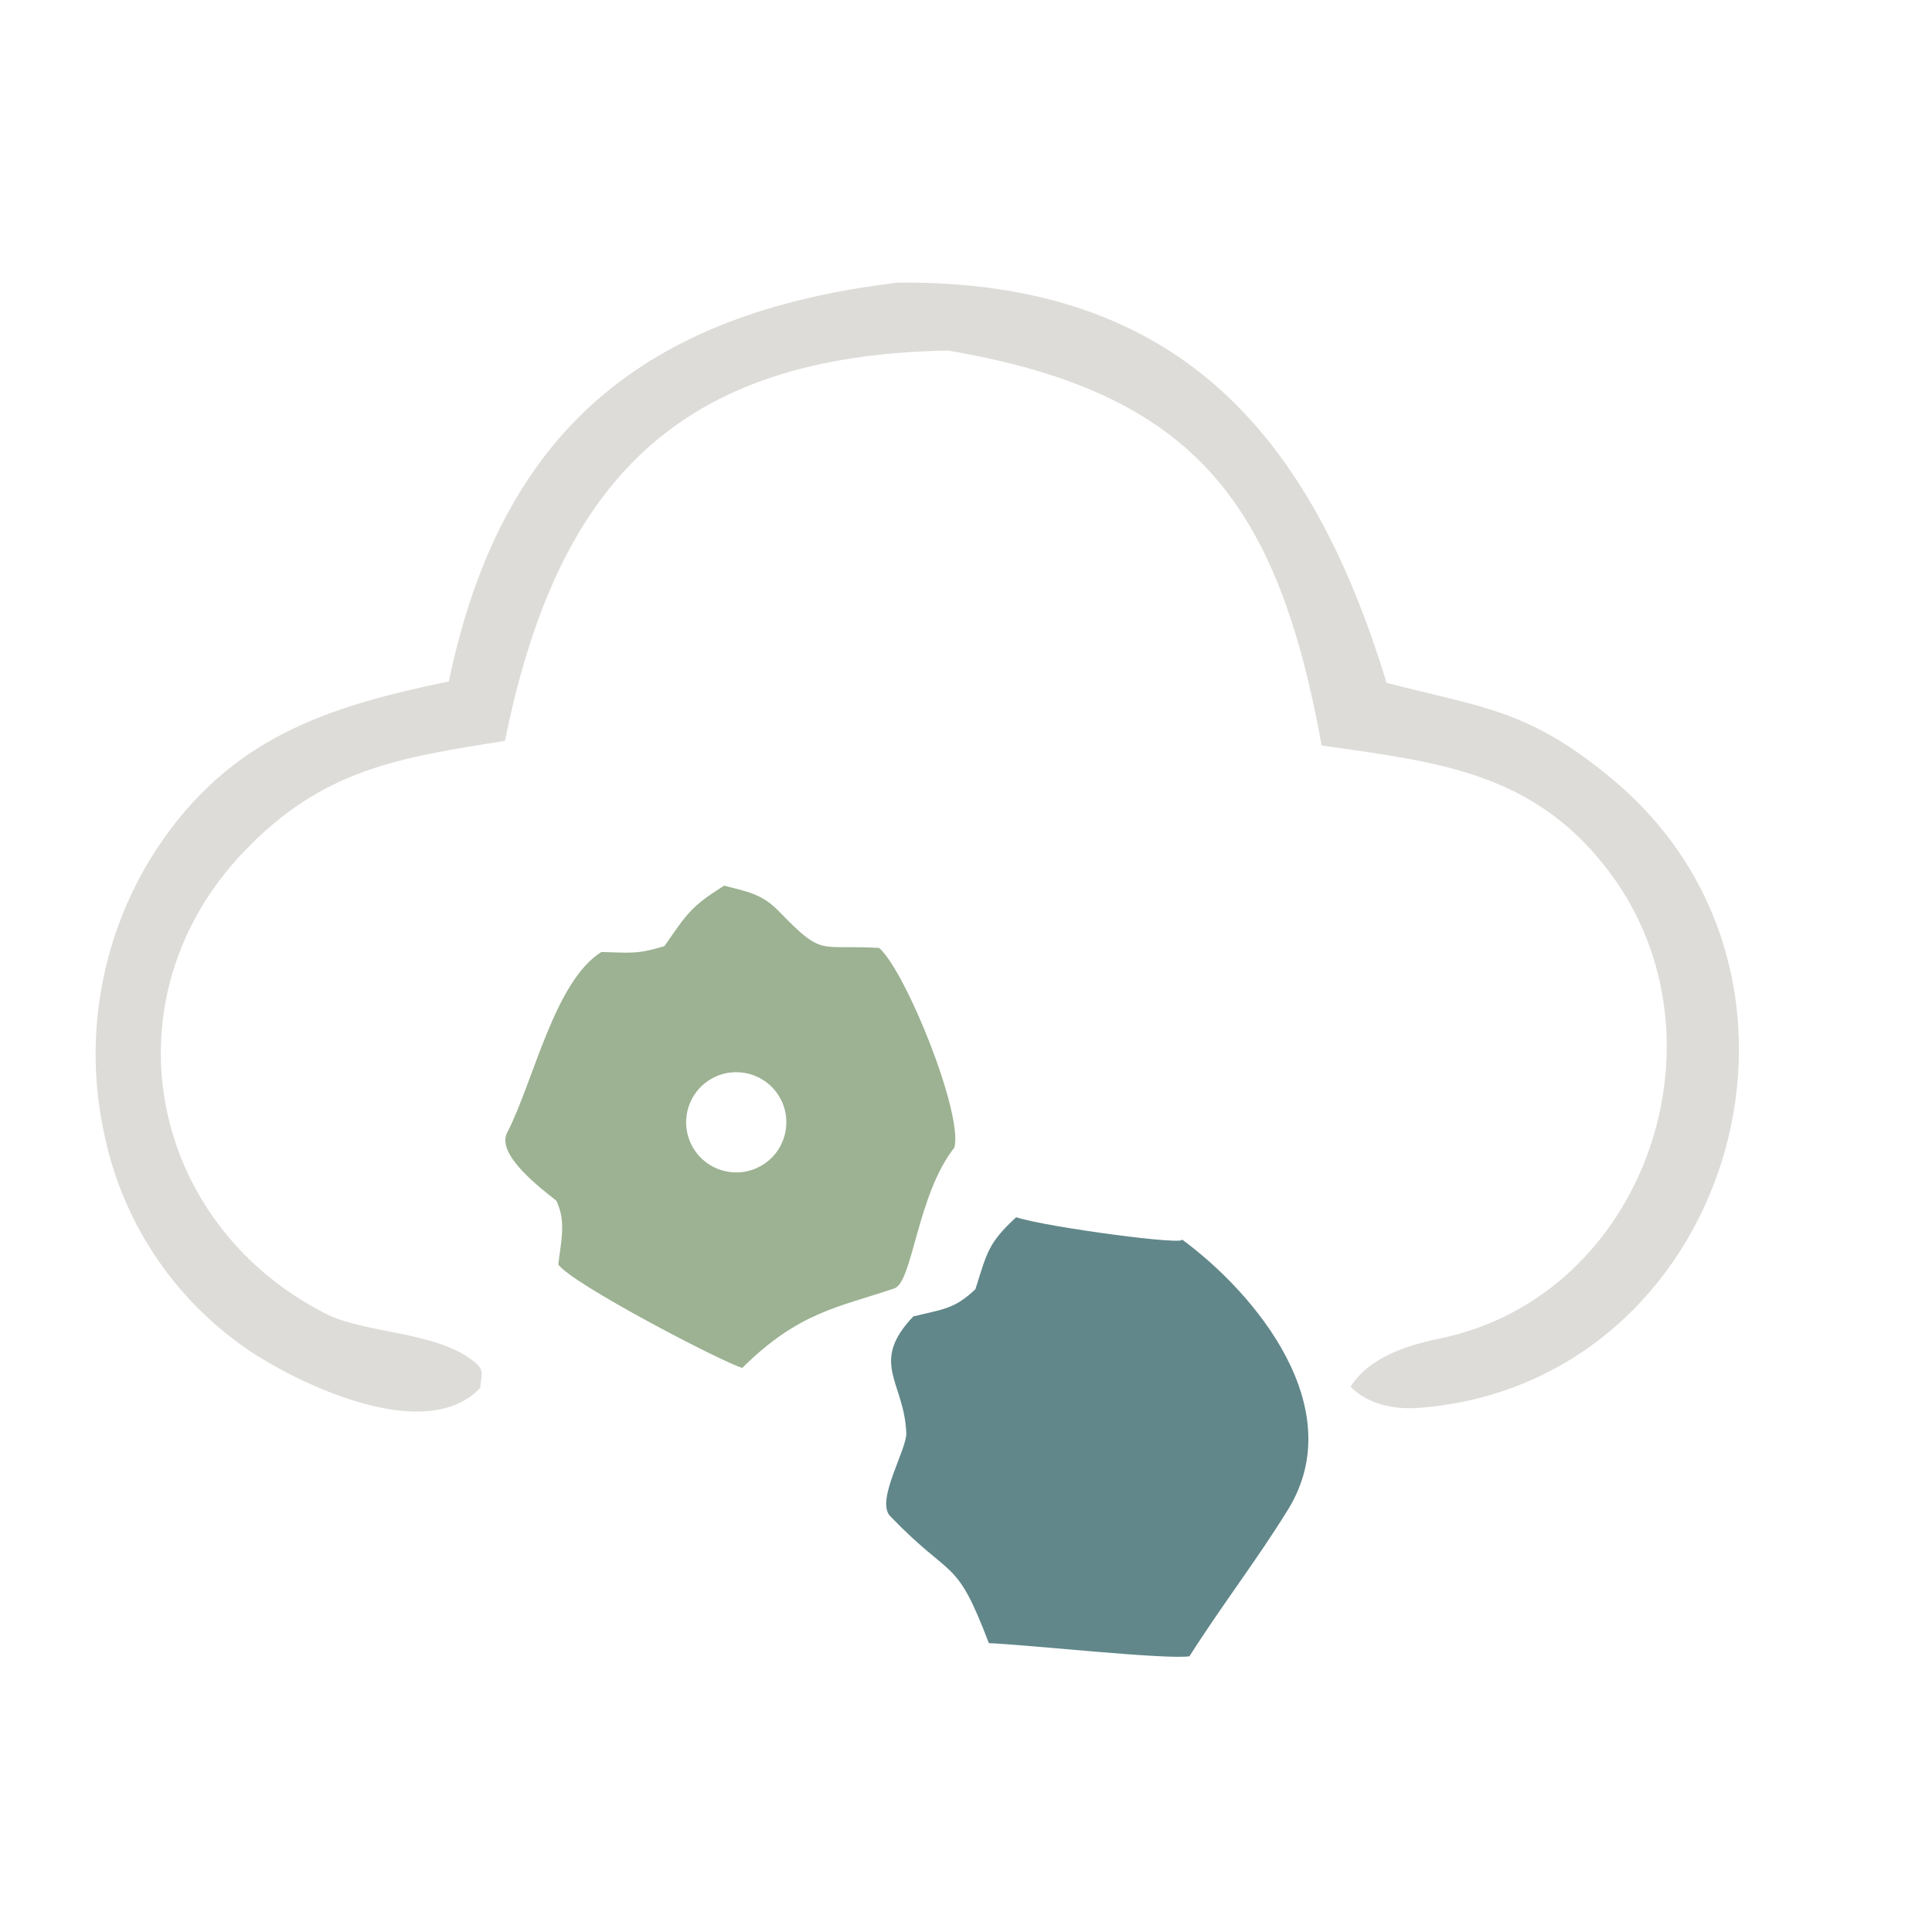
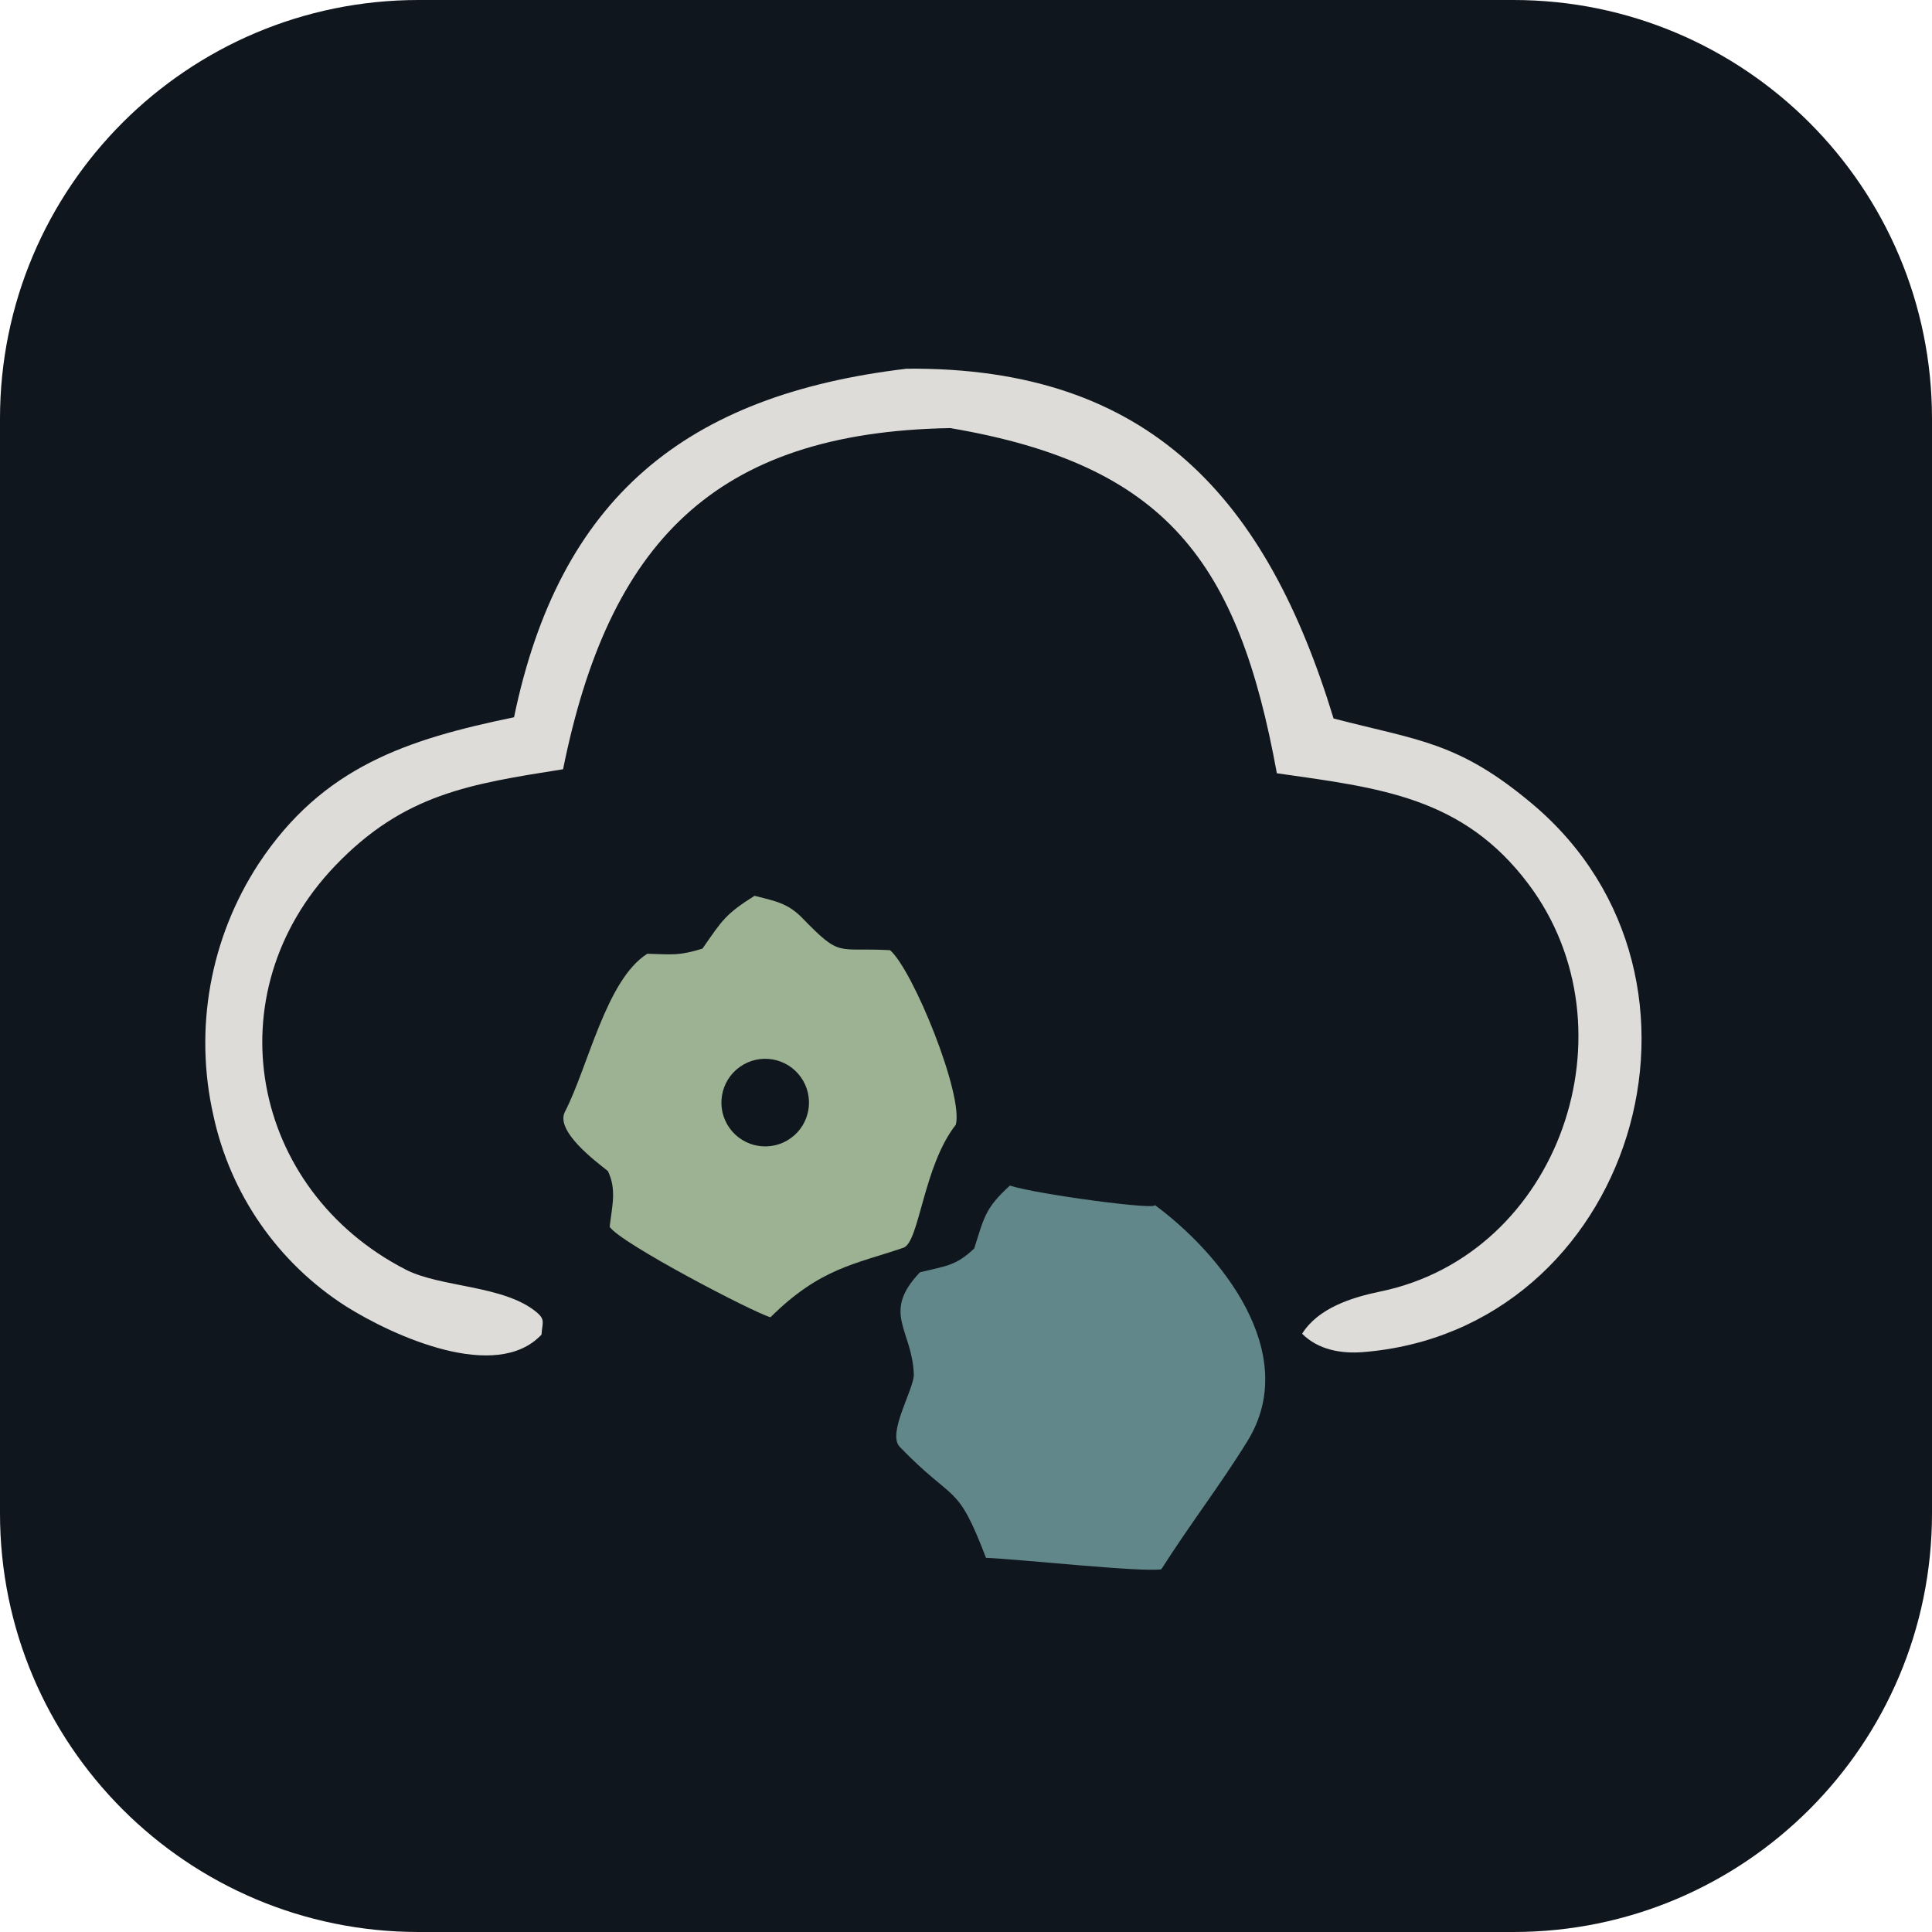
- <svg xmlns="http://www.w3.org/2000/svg" viewBox="648 358 114 114">
-   <path fill="#DDDCD9" d="M700.995 374.675C717.488 374.528 725.331 383.566 729.815 398.289C735.541 399.783 738.241 399.849 743.254 404.075C757.315 415.928 749.967 439.637 731.781 441.069C730.316 441.184 728.769 440.907 727.692 439.826C728.779 438.092 731.029 437.378 732.987 436.973C745.082 434.469 750.309 419.256 742.985 409.483C738.541 403.552 732.883 402.974 725.987 401.987C723.383 387.695 718.527 381.165 703.944 378.685C687.926 378.956 680.864 386.537 677.797 401.716C671.516 402.715 667.055 403.372 662.397 408.245C654.148 416.875 656.675 430.093 667.166 435.493C669.546 436.718 673.803 436.536 676.008 438.373C676.63 438.891 676.386 439.106 676.341 439.886C673.281 443.149 666.317 439.974 663.143 437.978C658.56 435.052 655.338 430.414 654.191 425.098C652.863 419.247 653.967 413.106 657.25 408.084C661.569 401.55 667.26 399.7 674.486 398.207C677.558 383.404 686.048 376.449 700.995 374.675Z" />
-   <path fill="#9CB292" d="M690.726 410.259C692.085 410.612 692.96 410.742 693.945 411.758C696.596 414.491 696.235 413.728 699.876 413.933C701.452 415.329 704.835 423.702 704.314 425.713C702.105 428.519 701.859 433.652 700.773 434.022C697.504 435.137 695.154 435.389 691.8 438.714C690.667 438.405 681.687 433.724 680.943 432.61C681.106 431.191 681.423 430.085 680.822 428.842C679.984 428.179 677.253 426.136 677.922 424.843C679.486 421.818 680.707 415.917 683.485 414.173C685.2 414.22 685.604 414.317 687.208 413.827C688.549 411.897 688.759 411.501 690.726 410.259ZM693.187 426.611C694.499 425.653 694.792 423.815 693.844 422.496C692.895 421.176 691.06 420.87 689.734 421.81C688.395 422.759 688.085 424.617 689.043 425.949C690.001 427.282 691.861 427.579 693.187 426.611Z" />
-   <path fill="#61878A" d="M707.961 429.825C709.818 430.427 718.303 431.545 717.716 431.115C722.129 434.349 727.683 441.106 724.001 447.075C722.168 450.048 720.11 452.698 718.185 455.732C716.751 455.936 708.652 455.048 706.348 454.956C704.375 449.769 704.248 451.325 700.525 447.461C699.649 446.553 701.514 443.533 701.477 442.562C701.361 439.527 699.274 438.437 701.89 435.677C703.647 435.245 704.302 435.259 705.557 434.069C706.243 431.896 706.31 431.345 707.961 429.825Z" />
+ <svg xmlns="http://www.w3.org/2000/svg" viewBox="0 0 120 120">
+   <rect width="120" height="120" rx="26" fill="#10161d" />
+   <g transform="translate(-588.6 -321.8) scale(0.92)">
+     <path fill="#DDDCD9" d="M700.995 374.675C717.488 374.528 725.331 383.566 729.815 398.289C735.541 399.783 738.241 399.849 743.254 404.075C757.315 415.928 749.967 439.637 731.781 441.069C730.316 441.184 728.769 440.907 727.692 439.826C728.779 438.092 731.029 437.378 732.987 436.973C745.082 434.469 750.309 419.256 742.985 409.483C738.541 403.552 732.883 402.974 725.987 401.987C723.383 387.695 718.527 381.165 703.944 378.685C687.926 378.956 680.864 386.537 677.797 401.716C671.516 402.715 667.055 403.372 662.397 408.245C654.148 416.875 656.675 430.093 667.166 435.493C669.546 436.718 673.803 436.536 676.008 438.373C676.63 438.891 676.386 439.106 676.341 439.886C673.281 443.149 666.317 439.974 663.143 437.978C658.56 435.052 655.338 430.414 654.191 425.098C652.863 419.247 653.967 413.106 657.25 408.084C661.569 401.55 667.26 399.7 674.486 398.207C677.558 383.404 686.048 376.449 700.995 374.675Z" />
+     <path fill="#9CB292" d="M690.726 410.259C692.085 410.612 692.96 410.742 693.945 411.758C696.596 414.491 696.235 413.728 699.876 413.933C701.452 415.329 704.835 423.702 704.314 425.713C702.105 428.519 701.859 433.652 700.773 434.022C697.504 435.137 695.154 435.389 691.8 438.714C690.667 438.405 681.687 433.724 680.943 432.61C681.106 431.191 681.423 430.085 680.822 428.842C679.984 428.179 677.253 426.136 677.922 424.843C679.486 421.818 680.707 415.917 683.485 414.173C685.2 414.22 685.604 414.317 687.208 413.827C688.549 411.897 688.759 411.501 690.726 410.259ZM693.187 426.611C694.499 425.653 694.792 423.815 693.844 422.496C692.895 421.176 691.06 420.87 689.734 421.81C688.395 422.759 688.085 424.617 689.043 425.949C690.001 427.282 691.861 427.579 693.187 426.611Z" />
+     <path fill="#61878A" d="M707.961 429.825C709.818 430.427 718.303 431.545 717.716 431.115C722.129 434.349 727.683 441.106 724.001 447.075C722.168 450.048 720.11 452.698 718.185 455.732C716.751 455.936 708.652 455.048 706.348 454.956C704.375 449.769 704.248 451.325 700.525 447.461C699.649 446.553 701.514 443.533 701.477 442.562C701.361 439.527 699.274 438.437 701.89 435.677C703.647 435.245 704.302 435.259 705.557 434.069C706.243 431.896 706.31 431.345 707.961 429.825Z" />
+   </g>
</svg>
